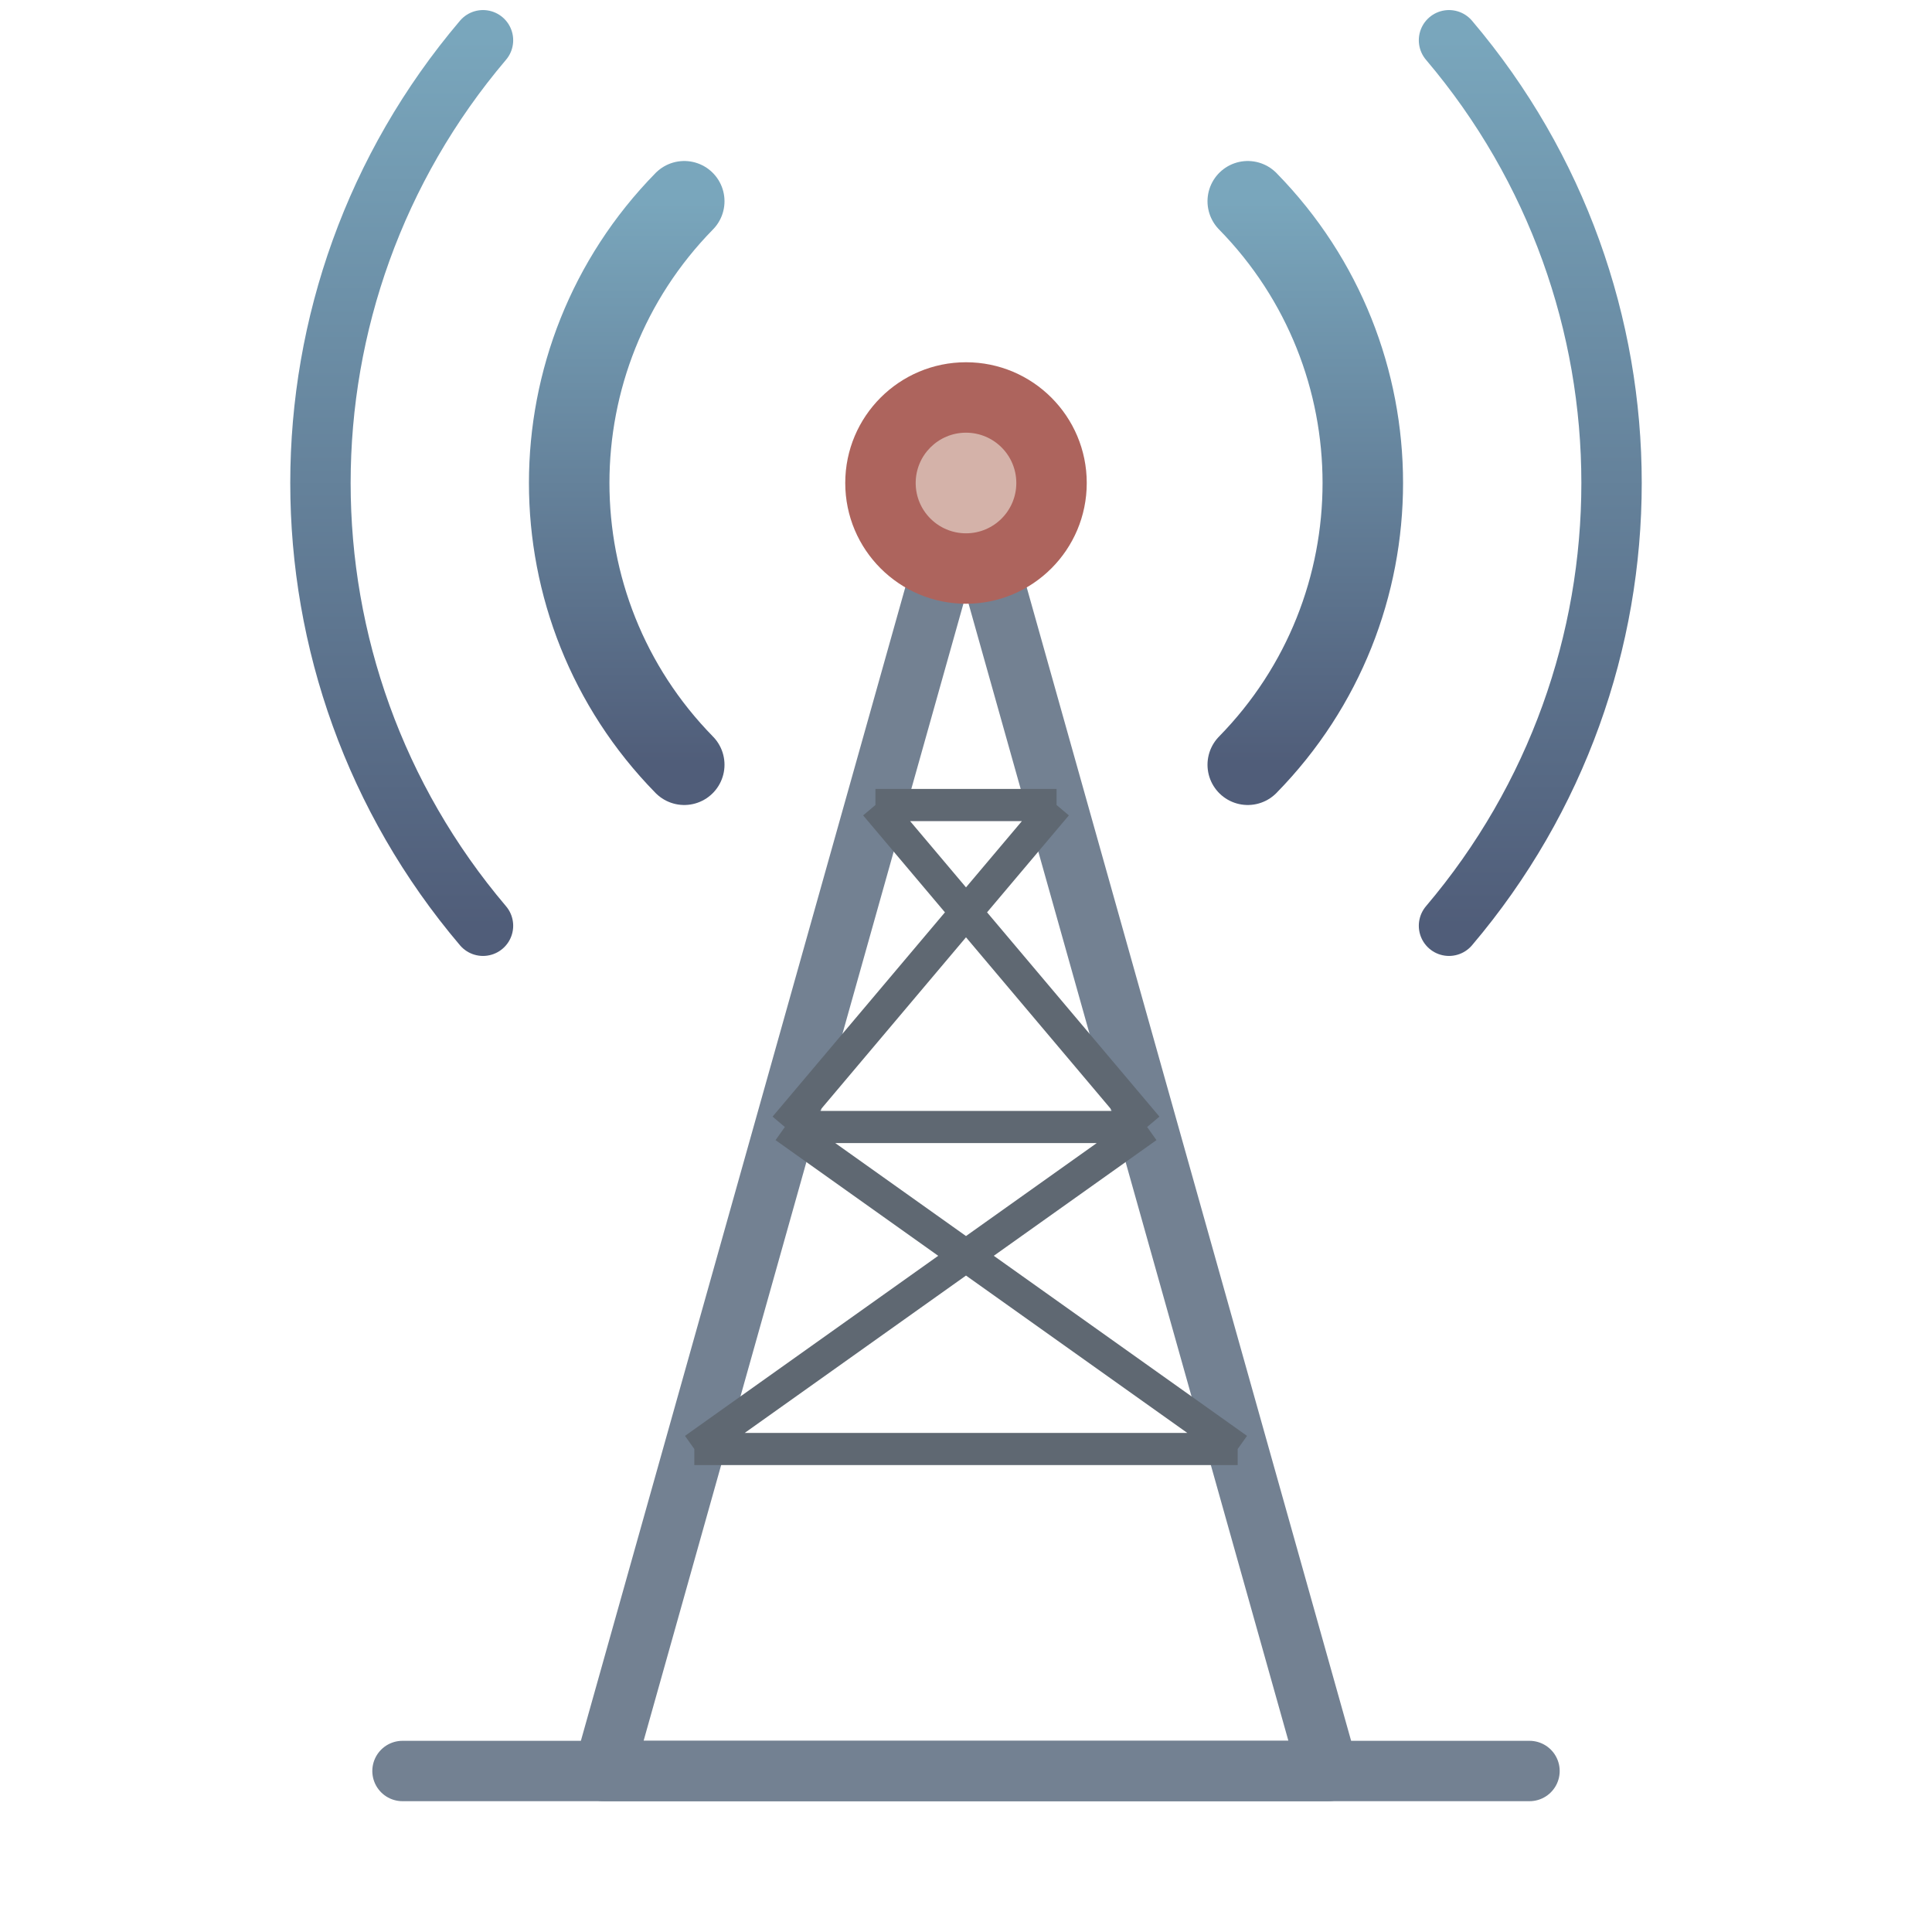
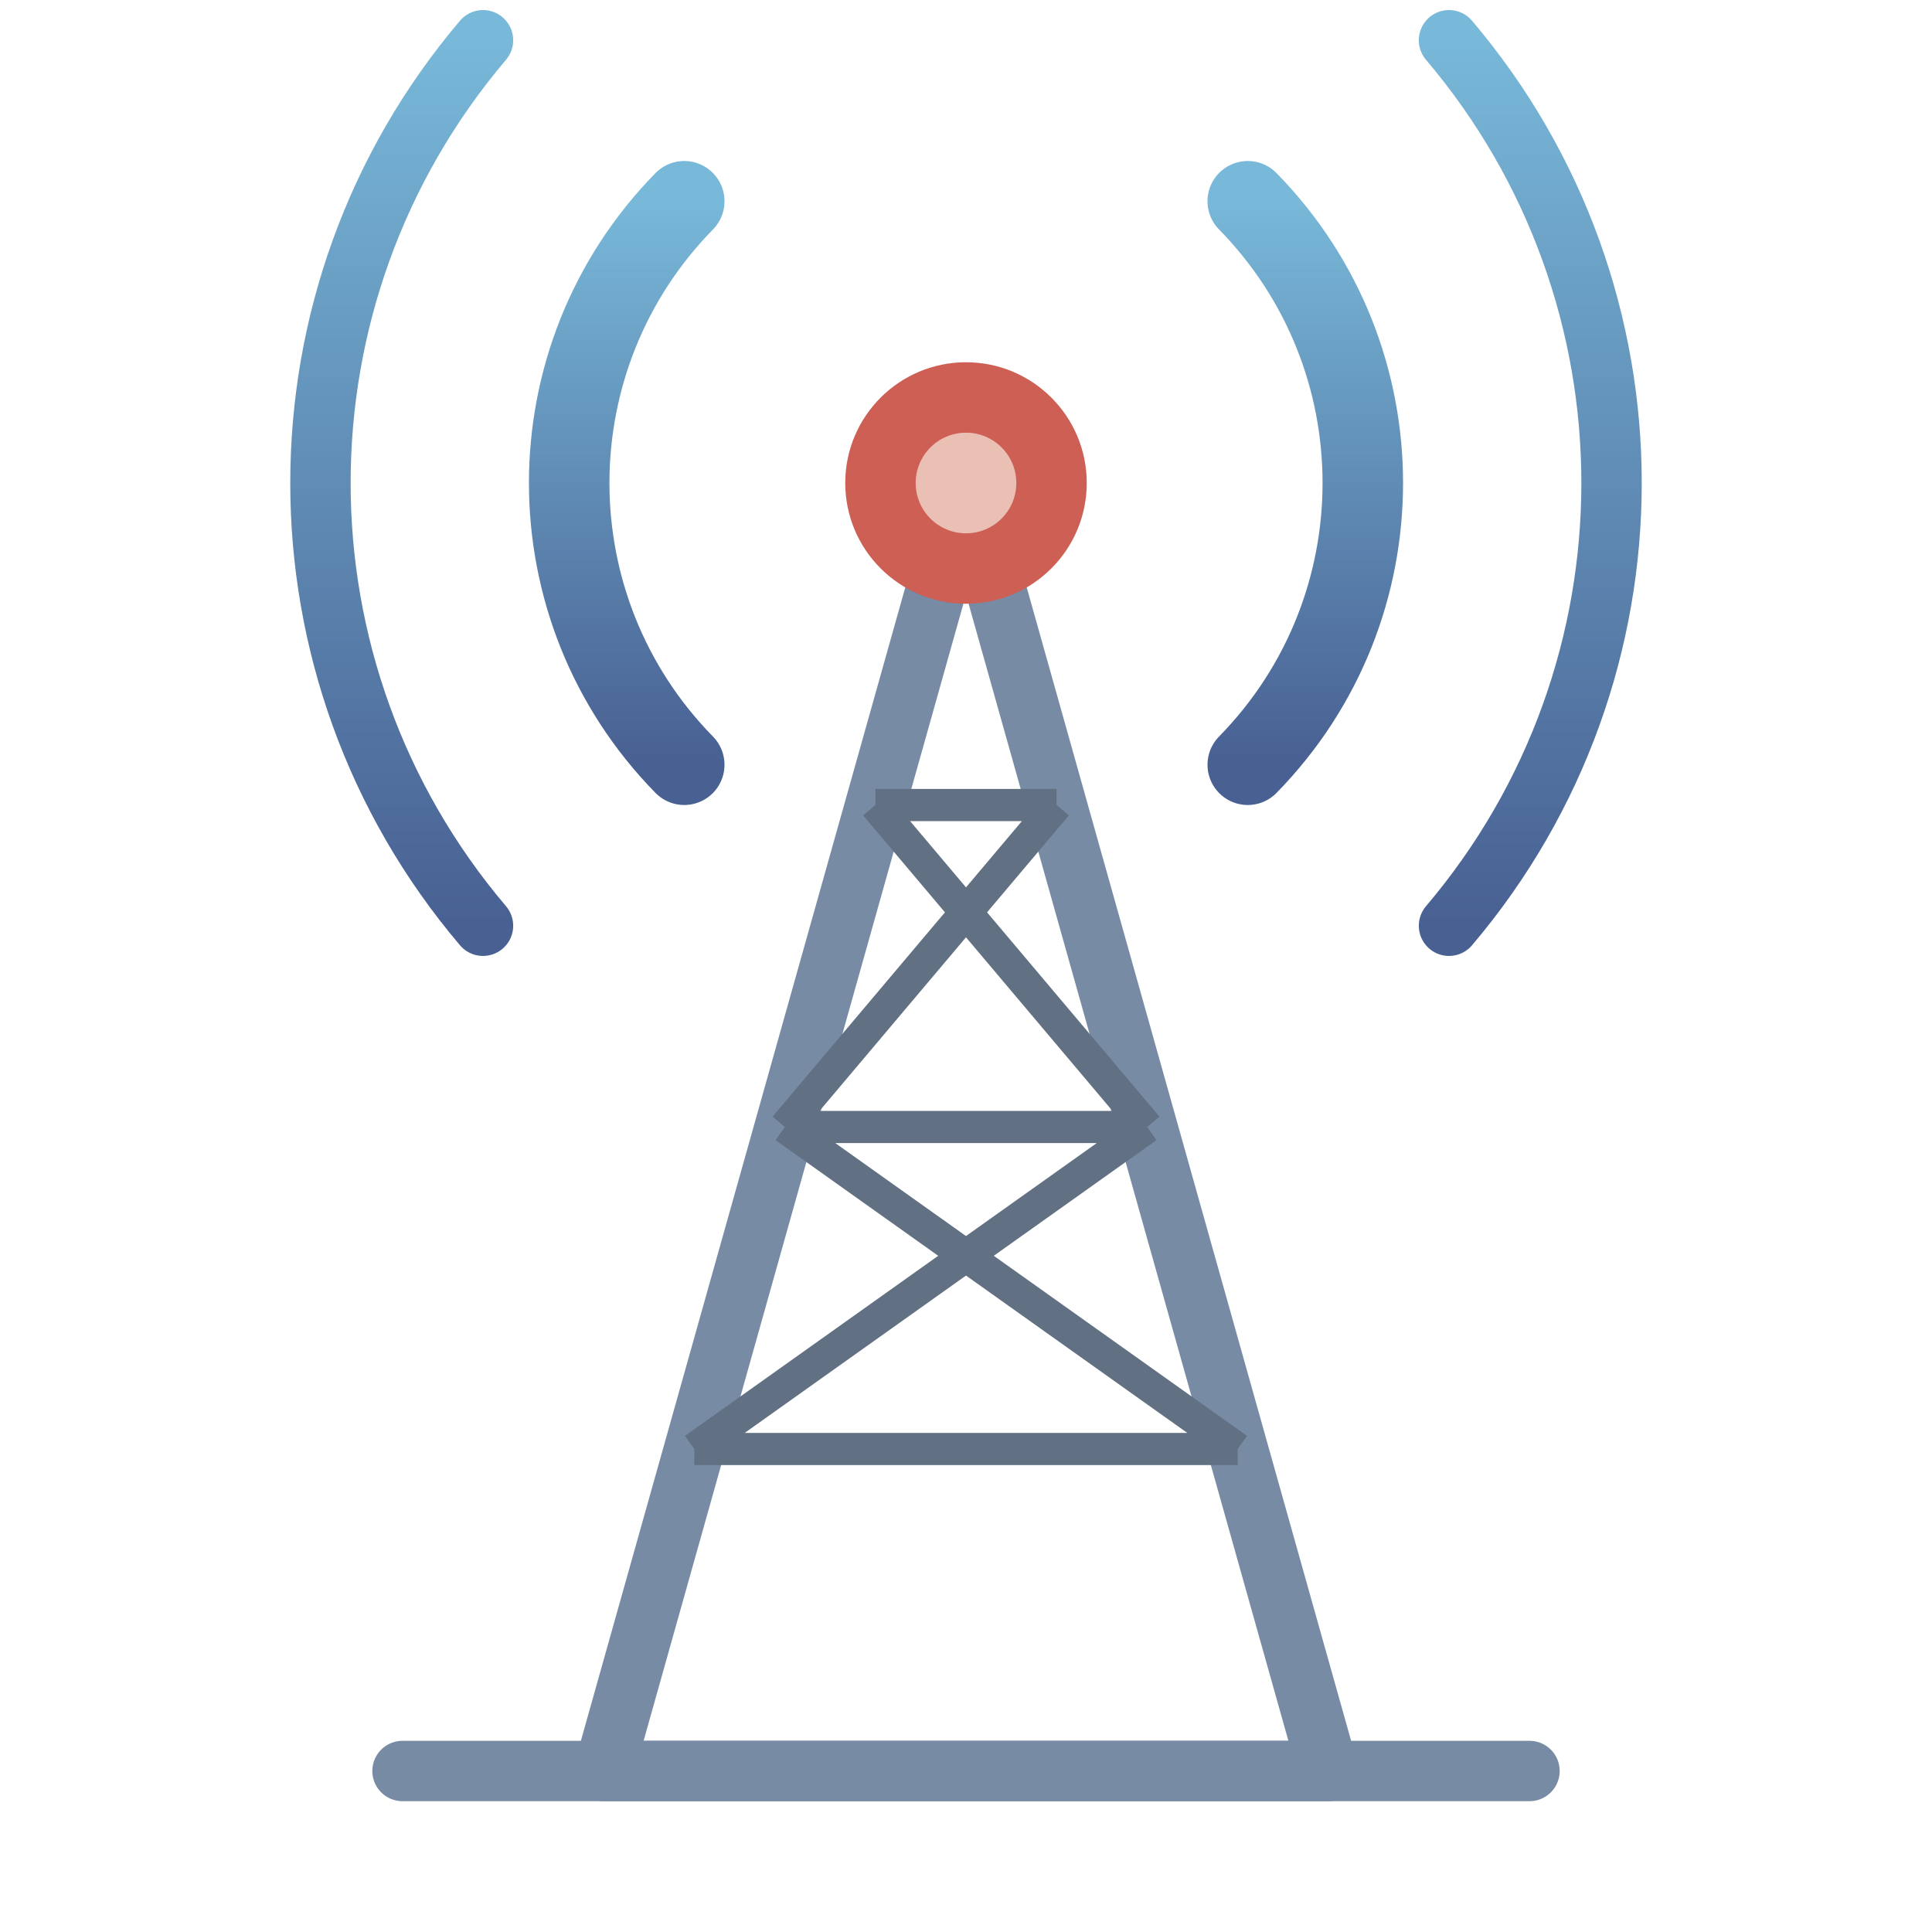
<svg xmlns="http://www.w3.org/2000/svg" viewBox="0 0 96 96">
  <defs>
    <linearGradient id="ta-a" x1="0" y1="1" x2="0" y2="0">
-       <stop offset="0" stop-color="#505d79" />
-       <stop offset="1" stop-color="#79a6bc" />
+       <stop offset="0" stop-color="#486092" />
+       <stop offset="1" stop-color="#78b8d8" />
    </linearGradient>
  </defs>
  <g fill="none" stroke="url(#ta-a)" stroke-linecap="round">
    <path d="M62 10a20 20 0 0 1 0 28" stroke-width="4" />
    <path d="M72 2a34 34 0 0 1 0 44" stroke-width="3" />
    <path d="M34 10a20 20 0 0 0 0 28" stroke-width="4" />
    <path d="M24 2a34 34 0 0 0 0 44" stroke-width="3" />
  </g>
-   <path d="M48 24 L66 88 H30 Z" fill="none" stroke="#738192" stroke-width="3" stroke-linejoin="round" />
-   <path d="M43.500 40h9M39 56h18M34.500 72h27M43.500 40l13.500 16M52.500 40L39 56M39 56l22.500 16M57 56L34.500 72" stroke="#5f6872" stroke-width="1.600" fill="none" />
-   <path d="M20 88h56" stroke="#738192" stroke-width="3" stroke-linecap="round" />
-   <circle cx="48" cy="24" r="6" fill="#ad645d" />
-   <circle cx="48" cy="24" r="2.500" fill="#d4b2a9" />
+   <path d="M48 24 L66 88 H30 Z" fill="none" stroke="#778ba5" stroke-width="3" stroke-linejoin="round" />
+   <path d="M43.500 40h9M39 56h18M34.500 72h27M43.500 40l13.500 16M52.500 40L39 56M39 56l22.500 16M57 56L34.500 72" stroke="#617082" stroke-width="1.600" fill="none" />
+   <path d="M20 88h56" stroke="#778ba5" stroke-width="3" stroke-linecap="round" />
+   <circle cx="48" cy="24" r="6" fill="#cd5f54" />
+   <circle cx="48" cy="24" r="2.500" fill="#eac0b5" />
</svg>
